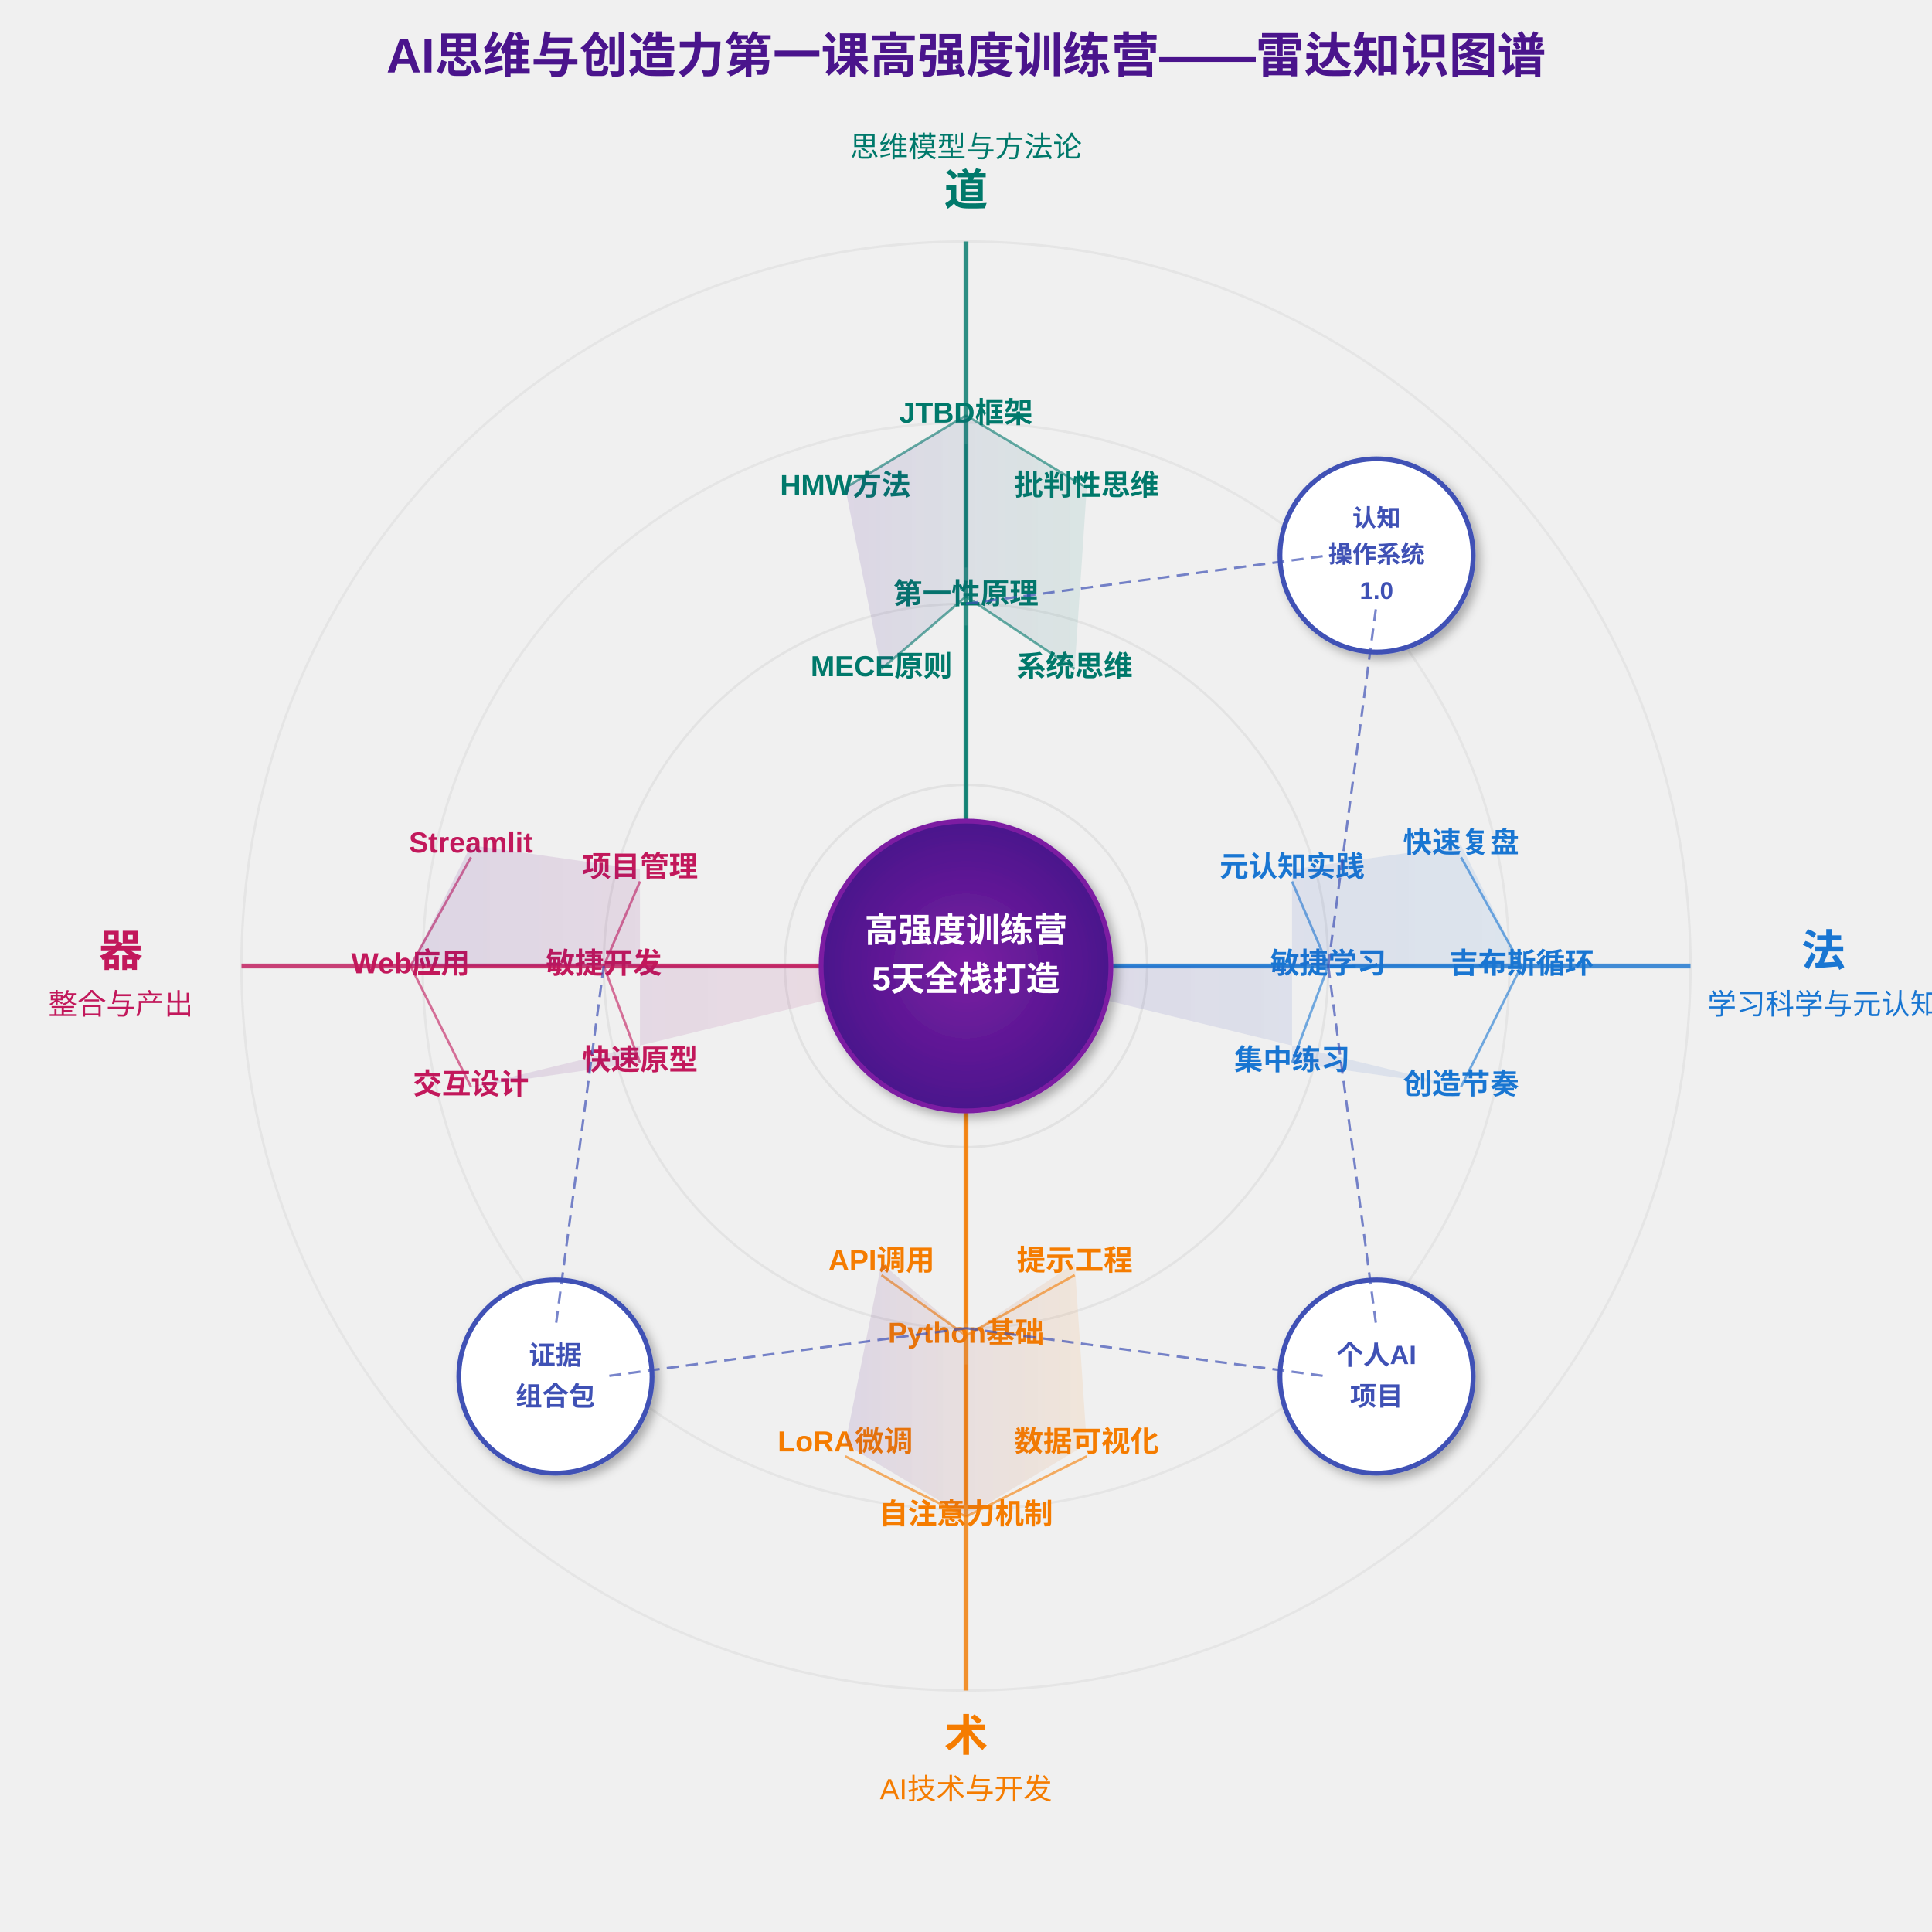
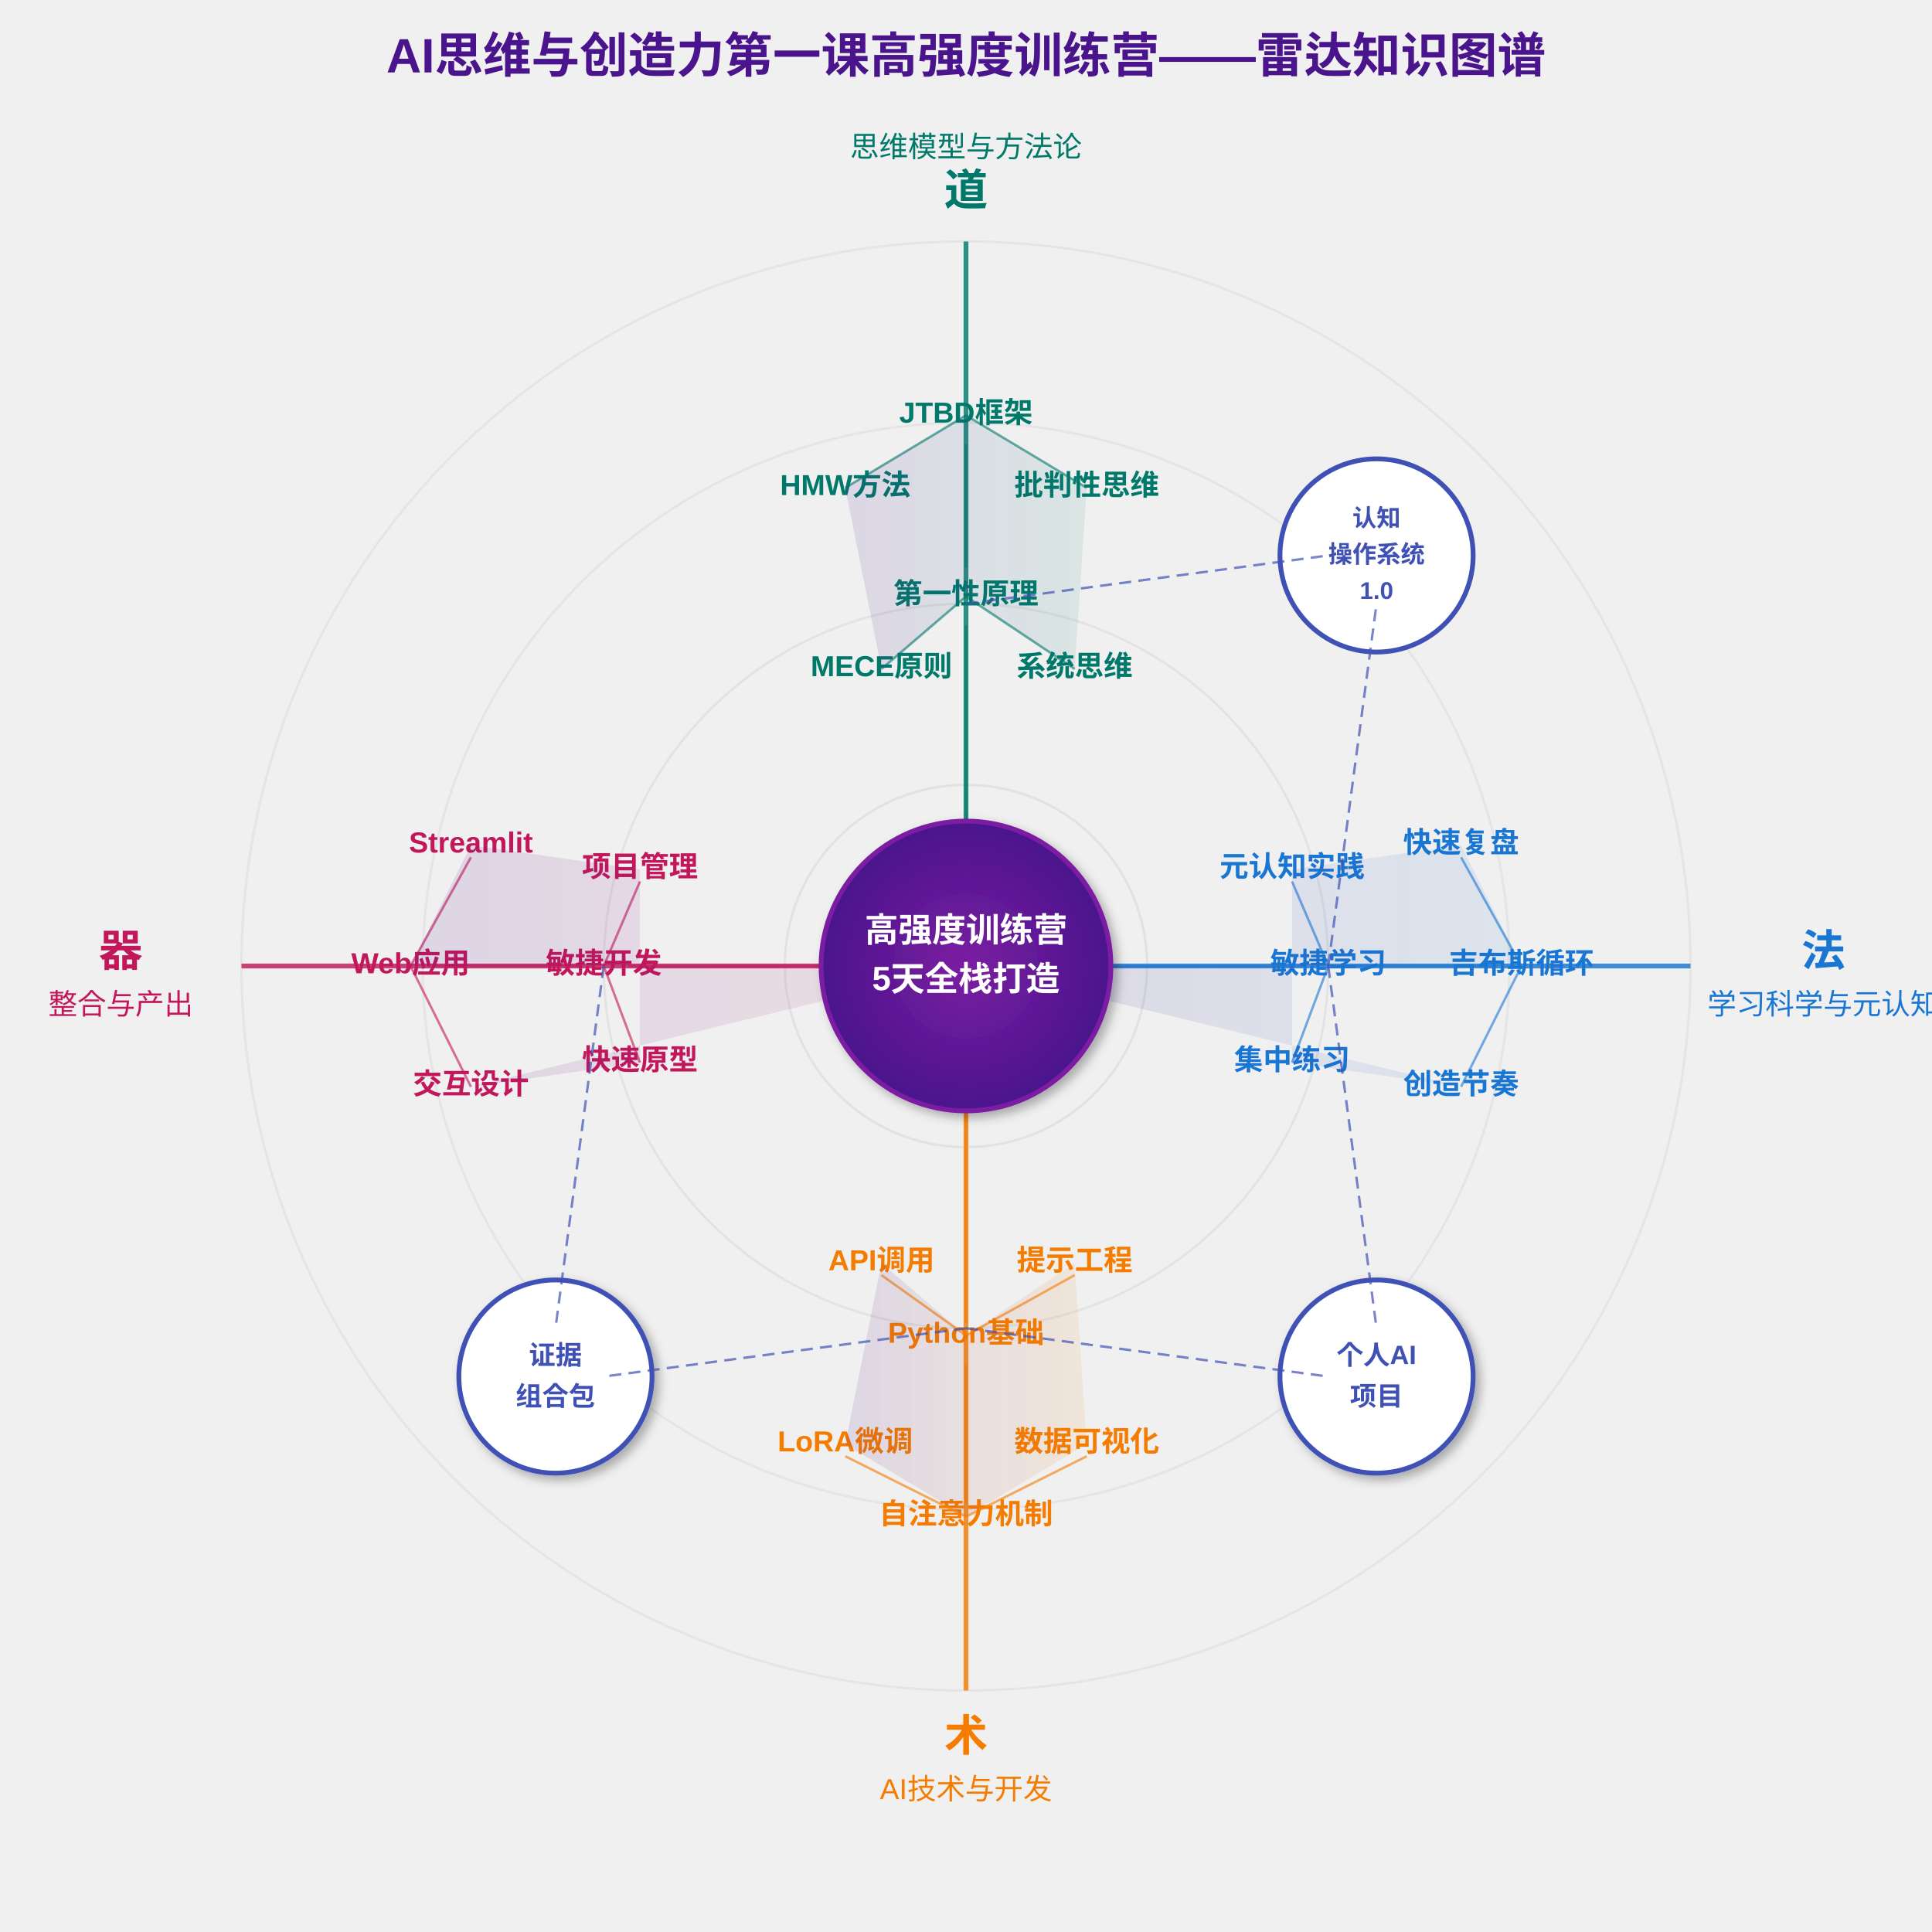
<svg xmlns="http://www.w3.org/2000/svg" width="800" height="800" viewBox="0 0 800 800">
  <defs>
    <radialGradient id="center-glow" cx="0.5" cy="0.5" r="0.5">
      <stop offset="0%" stop-color="#7b1fa2" stop-opacity="1" />
      <stop offset="100%" stop-color="#4a148c" stop-opacity="1" />
    </radialGradient>
    <linearGradient id="dao-gradient" x1="0%" y1="0%" x2="100%" y2="0%">
      <stop offset="0%" stop-color="#4a148c" stop-opacity="0.8" />
      <stop offset="100%" stop-color="#00796b" stop-opacity="0.6" />
    </linearGradient>
    <linearGradient id="fa-gradient" x1="0%" y1="0%" x2="100%" y2="0%">
      <stop offset="0%" stop-color="#4a148c" stop-opacity="0.8" />
      <stop offset="100%" stop-color="#1976d2" stop-opacity="0.6" />
    </linearGradient>
    <linearGradient id="shu-gradient" x1="0%" y1="0%" x2="100%" y2="0%">
      <stop offset="0%" stop-color="#4a148c" stop-opacity="0.8" />
      <stop offset="100%" stop-color="#f57c00" stop-opacity="0.6" />
    </linearGradient>
    <linearGradient id="qi-gradient" x1="0%" y1="0%" x2="100%" y2="0%">
      <stop offset="0%" stop-color="#4a148c" stop-opacity="0.8" />
      <stop offset="100%" stop-color="#c2185b" stop-opacity="0.6" />
    </linearGradient>
    <filter id="shadow" x="-20%" y="-20%" width="140%" height="140%">
      <feDropShadow dx="2" dy="2" stdDeviation="2" flood-opacity="0.3" />
    </filter>
    <linearGradient id="output-gradient" x1="0%" y1="0%" x2="100%" y2="100%">
      <stop offset="0%" stop-color="#3f51b5" stop-opacity="0.8" />
      <stop offset="100%" stop-color="#5c6bc0" stop-opacity="0.6" />
    </linearGradient>
  </defs>
  <text x="400" y="30" font-family="Arial, 'Hiragino Sans GB', 'Microsoft YaHei', sans-serif" font-size="20" fill="#4a148c" text-anchor="middle" font-weight="bold">AI思维与创造力第一课高强度训练营——雷达知识图谱</text>
  <g transform="translate(400, 400)">
    <circle cx="0" cy="0" r="300" fill="none" stroke="#e0e0e0" stroke-width="1" opacity="0.7" />
    <circle cx="0" cy="0" r="225" fill="none" stroke="#e0e0e0" stroke-width="1" opacity="0.7" />
    <circle cx="0" cy="0" r="150" fill="none" stroke="#e0e0e0" stroke-width="1" opacity="0.8" />
    <circle cx="0" cy="0" r="75" fill="none" stroke="#e0e0e0" stroke-width="1" opacity="0.9" />
    <line x1="0" y1="-300" x2="0" y2="300" stroke="#e0e0e0" stroke-width="1.5" opacity="0.9" />
    <line x1="-300" y1="0" x2="300" y2="0" stroke="#e0e0e0" stroke-width="1.5" opacity="0.9" />
    <line x1="0" y1="0" x2="0" y2="-300" stroke="#00796b" stroke-width="2" opacity="0.8" />
    <text x="0" y="-315" font-family="Arial, 'Hiragino Sans GB', 'Microsoft YaHei', sans-serif" font-size="18" fill="#00796b" text-anchor="middle" font-weight="bold">道</text>
    <text x="0" y="-335" font-family="Arial, 'Hiragino Sans GB', 'Microsoft YaHei', sans-serif" font-size="12" fill="#00796b" text-anchor="middle">思维模型与方法论</text>
    <text x="0" y="-150" font-family="Arial, 'Hiragino Sans GB', 'Microsoft YaHei', sans-serif" font-size="12" fill="#00796b" text-anchor="middle" font-weight="bold">第一性原理</text>
    <text x="-35" y="-120" font-family="Arial, 'Hiragino Sans GB', 'Microsoft YaHei', sans-serif" font-size="12" fill="#00796b" text-anchor="middle" font-weight="bold">MECE原则</text>
    <text x="45" y="-120" font-family="Arial, 'Hiragino Sans GB', 'Microsoft YaHei', sans-serif" font-size="12" fill="#00796b" text-anchor="middle" font-weight="bold">系统思维</text>
    <text x="0" y="-225" font-family="Arial, 'Hiragino Sans GB', 'Microsoft YaHei', sans-serif" font-size="12" fill="#00796b" text-anchor="middle" font-weight="bold">JTBD框架</text>
    <text x="-50" y="-195" font-family="Arial, 'Hiragino Sans GB', 'Microsoft YaHei', sans-serif" font-size="12" fill="#00796b" text-anchor="middle" font-weight="bold">HMW方法</text>
    <text x="50" y="-195" font-family="Arial, 'Hiragino Sans GB', 'Microsoft YaHei', sans-serif" font-size="12" fill="#00796b" text-anchor="middle" font-weight="bold">批判性思维</text>
    <line x1="0" y1="-60" x2="0" y2="-141" stroke="#00796b" stroke-width="1" opacity="0.6" />
    <line x1="0" y1="-165" x2="0" y2="-216" stroke="#00796b" stroke-width="1" opacity="0.6" />
    <line x1="0" y1="-153" x2="-35" y2="-123" stroke="#00796b" stroke-width="1" opacity="0.6" />
    <line x1="0" y1="-153" x2="45" y2="-123" stroke="#00796b" stroke-width="1" opacity="0.6" />
    <line x1="0" y1="-228" x2="-50" y2="-198" stroke="#00796b" stroke-width="1" opacity="0.6" />
    <line x1="0" y1="-228" x2="50" y2="-198" stroke="#00796b" stroke-width="1" opacity="0.6" />
    <path d="M 0 0 L 0 -228 L -50 -198 L -35 -123 L 0 -153 L 45 -123 L 50 -198 L 0 -228 Z" fill="url(#dao-gradient)" fill-opacity="0.15" />
    <line x1="0" y1="0" x2="300" y2="0" stroke="#1976d2" stroke-width="2" opacity="0.8" />
    <text x="355" y="0" font-family="Arial, 'Hiragino Sans GB', 'Microsoft YaHei', sans-serif" font-size="18" fill="#1976d2" text-anchor="middle" font-weight="bold">法</text>
    <text x="355" y="20" font-family="Arial, 'Hiragino Sans GB', 'Microsoft YaHei', sans-serif" font-size="12" fill="#1976d2" text-anchor="middle">学习科学与元认知</text>
    <text x="150" y="3" font-family="Arial, 'Hiragino Sans GB', 'Microsoft YaHei', sans-serif" font-size="12" fill="#1976d2" text-anchor="middle" font-weight="bold">敏捷学习</text>
    <text x="135" y="-37" font-family="Arial, 'Hiragino Sans GB', 'Microsoft YaHei', sans-serif" font-size="12" fill="#1976d2" text-anchor="middle" font-weight="bold">元认知实践</text>
    <text x="135" y="43" font-family="Arial, 'Hiragino Sans GB', 'Microsoft YaHei', sans-serif" font-size="12" fill="#1976d2" text-anchor="middle" font-weight="bold">集中练习</text>
    <text x="230" y="3" font-family="Arial, 'Hiragino Sans GB', 'Microsoft YaHei', sans-serif" font-size="12" fill="#1976d2" text-anchor="middle" font-weight="bold">吉布斯循环</text>
    <text x="205" y="-47" font-family="Arial, 'Hiragino Sans GB', 'Microsoft YaHei', sans-serif" font-size="12" fill="#1976d2" text-anchor="middle" font-weight="bold">快速复盘</text>
    <text x="205" y="53" font-family="Arial, 'Hiragino Sans GB', 'Microsoft YaHei', sans-serif" font-size="12" fill="#1976d2" text-anchor="middle" font-weight="bold">创造节奏</text>
    <line x1="60" y1="0" x2="140" y2="0" stroke="#1976d2" stroke-width="1" opacity="0.6" />
    <line x1="160" y1="0" x2="220" y2="0" stroke="#1976d2" stroke-width="1" opacity="0.6" />
    <line x1="150" y1="0" x2="135" y2="-35" stroke="#1976d2" stroke-width="1" opacity="0.6" />
    <line x1="150" y1="0" x2="135" y2="40" stroke="#1976d2" stroke-width="1" opacity="0.6" />
    <line x1="230" y1="0" x2="205" y2="-45" stroke="#1976d2" stroke-width="1" opacity="0.6" />
    <line x1="230" y1="0" x2="205" y2="50" stroke="#1976d2" stroke-width="1" opacity="0.6" />
    <path d="M 0 0 L 150 0 L 230 0 L 205 -50 L 135 -40 L 135 40 L 205 50 Z" fill="url(#fa-gradient)" fill-opacity="0.15" />
    <line x1="0" y1="0" x2="0" y2="300" stroke="#f57c00" stroke-width="2" opacity="0.8" />
    <text x="0" y="325" font-family="Arial, 'Hiragino Sans GB', 'Microsoft YaHei', sans-serif" font-size="18" fill="#f57c00" text-anchor="middle" font-weight="bold">术</text>
    <text x="0" y="345" font-family="Arial, 'Hiragino Sans GB', 'Microsoft YaHei', sans-serif" font-size="12" fill="#f57c00" text-anchor="middle">AI技术与开发</text>
    <text x="0" y="156" font-family="Arial, 'Hiragino Sans GB', 'Microsoft YaHei', sans-serif" font-size="12" fill="#f57c00" text-anchor="middle" font-weight="bold">Python基础</text>
    <text x="-35" y="126" font-family="Arial, 'Hiragino Sans GB', 'Microsoft YaHei', sans-serif" font-size="12" fill="#f57c00" text-anchor="middle" font-weight="bold">API调用</text>
    <text x="45" y="126" font-family="Arial, 'Hiragino Sans GB', 'Microsoft YaHei', sans-serif" font-size="12" fill="#f57c00" text-anchor="middle" font-weight="bold">提示工程</text>
    <text x="0" y="231" font-family="Arial, 'Hiragino Sans GB', 'Microsoft YaHei', sans-serif" font-size="12" fill="#f57c00" text-anchor="middle" font-weight="bold">自注意力机制</text>
    <text x="-50" y="201" font-family="Arial, 'Hiragino Sans GB', 'Microsoft YaHei', sans-serif" font-size="12" fill="#f57c00" text-anchor="middle" font-weight="bold">LoRA微调</text>
    <text x="50" y="201" font-family="Arial, 'Hiragino Sans GB', 'Microsoft YaHei', sans-serif" font-size="12" fill="#f57c00" text-anchor="middle" font-weight="bold">数据可视化</text>
    <line x1="0" y1="60" x2="0" y2="148" stroke="#f57c00" stroke-width="1" opacity="0.6" />
    <line x1="0" y1="165" x2="0" y2="223" stroke="#f57c00" stroke-width="1" opacity="0.6" />
    <line x1="0" y1="153" x2="-35" y2="128" stroke="#f57c00" stroke-width="1" opacity="0.6" />
    <line x1="0" y1="153" x2="45" y2="128" stroke="#f57c00" stroke-width="1" opacity="0.6" />
    <line x1="0" y1="228" x2="-50" y2="203" stroke="#f57c00" stroke-width="1" opacity="0.6" />
    <line x1="0" y1="228" x2="50" y2="203" stroke="#f57c00" stroke-width="1" opacity="0.6" />
    <path d="M 0 0 L 0 153 L -35 123 L -50 198 L 0 228 L 50 198 L 45 123 L 0 153 Z" fill="url(#shu-gradient)" fill-opacity="0.15" />
    <line x1="0" y1="0" x2="-300" y2="0" stroke="#c2185b" stroke-width="2" opacity="0.8" />
    <text x="-350" y="0" font-family="Arial, 'Hiragino Sans GB', 'Microsoft YaHei', sans-serif" font-size="18" fill="#c2185b" text-anchor="middle" font-weight="bold">器</text>
    <text x="-350" y="20" font-family="Arial, 'Hiragino Sans GB', 'Microsoft YaHei', sans-serif" font-size="12" fill="#c2185b" text-anchor="middle">整合与产出</text>
    <text x="-150" y="3" font-family="Arial, 'Hiragino Sans GB', 'Microsoft YaHei', sans-serif" font-size="12" fill="#c2185b" text-anchor="middle" font-weight="bold">敏捷开发</text>
    <text x="-135" y="-37" font-family="Arial, 'Hiragino Sans GB', 'Microsoft YaHei', sans-serif" font-size="12" fill="#c2185b" text-anchor="middle" font-weight="bold">项目管理</text>
    <text x="-135" y="43" font-family="Arial, 'Hiragino Sans GB', 'Microsoft YaHei', sans-serif" font-size="12" fill="#c2185b" text-anchor="middle" font-weight="bold">快速原型</text>
    <text x="-230" y="3" font-family="Arial, 'Hiragino Sans GB', 'Microsoft YaHei', sans-serif" font-size="12" fill="#c2185b" text-anchor="middle" font-weight="bold">Web应用</text>
    <text x="-205" y="-47" font-family="Arial, 'Hiragino Sans GB', 'Microsoft YaHei', sans-serif" font-size="12" fill="#c2185b" text-anchor="middle" font-weight="bold">Streamlit</text>
    <text x="-205" y="53" font-family="Arial, 'Hiragino Sans GB', 'Microsoft YaHei', sans-serif" font-size="12" fill="#c2185b" text-anchor="middle" font-weight="bold">交互设计</text>
    <line x1="-60" y1="0" x2="-140" y2="0" stroke="#c2185b" stroke-width="1" opacity="0.6" />
    <line x1="-160" y1="0" x2="-220" y2="0" stroke="#c2185b" stroke-width="1" opacity="0.6" />
    <line x1="-150" y1="0" x2="-135" y2="-35" stroke="#c2185b" stroke-width="1" opacity="0.6" />
    <line x1="-150" y1="0" x2="-135" y2="40" stroke="#c2185b" stroke-width="1" opacity="0.6" />
    <line x1="-230" y1="0" x2="-205" y2="-45" stroke="#c2185b" stroke-width="1" opacity="0.6" />
    <line x1="-230" y1="0" x2="-205" y2="50" stroke="#c2185b" stroke-width="1" opacity="0.6" />
    <path d="M 0 0 L -150 0 L -230 0 L -205 -50 L -135 -40 L -135 40 L -205 50 Z" fill="url(#qi-gradient)" fill-opacity="0.15" />
    <g transform="translate(170, 170)">
      <circle cx="0" cy="0" r="40" fill="white" stroke="#3f51b5" stroke-width="2" filter="url(#shadow)" />
      <text x="0" y="-5" font-family="Arial, 'Hiragino Sans GB', 'Microsoft YaHei', sans-serif" font-size="11" fill="#3f51b5" text-anchor="middle" font-weight="bold">个人AI</text>
      <text x="0" y="12" font-family="Arial, 'Hiragino Sans GB', 'Microsoft YaHei', sans-serif" font-size="11" fill="#3f51b5" text-anchor="middle" font-weight="bold">项目</text>
    </g>
    <g transform="translate(-170, 170)">
      <circle cx="0" cy="0" r="40" fill="white" stroke="#3f51b5" stroke-width="2" filter="url(#shadow)" />
      <text x="0" y="-5" font-family="Arial, 'Hiragino Sans GB', 'Microsoft YaHei', sans-serif" font-size="11" fill="#3f51b5" text-anchor="middle" font-weight="bold">证据</text>
      <text x="0" y="12" font-family="Arial, 'Hiragino Sans GB', 'Microsoft YaHei', sans-serif" font-size="11" fill="#3f51b5" text-anchor="middle" font-weight="bold">组合包</text>
    </g>
    <g transform="translate(170, -170)">
-       <circle cx="0" cy="0" r="40" fill="white" stroke="#3f51b5" stroke-width="2" filter="url(#shadow)" />
+       <circle cx="0" cy="0" r="40" fill="white" stroke="#3f51b5" stroke-width="2" filter="url(#sha#dow)" />
      <text x="0" y="-12" font-family="Arial, 'Hiragino Sans GB', 'Microsoft YaHei', sans-serif" font-size="10" fill="#3f51b5" text-anchor="middle" font-weight="bold">认知</text>
      <text x="0" y="3" font-family="Arial, 'Hiragino Sans GB', 'Microsoft YaHei', sans-serif" font-size="10" fill="#3f51b5" text-anchor="middle" font-weight="bold">操作系统</text>
      <text x="0" y="18" font-family="Arial, 'Hiragino Sans GB', 'Microsoft YaHei', sans-serif" font-size="10" fill="#3f51b5" text-anchor="middle" font-weight="bold">1.0</text>
    </g>
    <line x1="150" y1="0" x2="170" y2="150" stroke="#3f51b5" stroke-width="1" stroke-dasharray="5,3" opacity="0.7" />
    <line x1="0" y1="150" x2="150" y2="170" stroke="#3f51b5" stroke-width="1" stroke-dasharray="5,3" opacity="0.7" />
    <line x1="-150" y1="0" x2="-170" y2="150" stroke="#3f51b5" stroke-width="1" stroke-dasharray="5,3" opacity="0.7" />
    <line x1="0" y1="150" x2="-150" y2="170" stroke="#3f51b5" stroke-width="1" stroke-dasharray="5,3" opacity="0.7" />
    <line x1="150" y1="0" x2="170" y2="-150" stroke="#3f51b5" stroke-width="1" stroke-dasharray="5,3" opacity="0.7" />
    <line x1="0" y1="-150" x2="150" y2="-170" stroke="#3f51b5" stroke-width="1" stroke-dasharray="5,3" opacity="0.7" />
    <circle cx="0" cy="0" r="60" fill="url(#center-glow)" stroke="#7b1fa2" stroke-width="2" filter="url(#shadow)" />
    <text x="0" y="-10" font-family="Arial, 'Hiragino Sans GB', 'Microsoft YaHei', sans-serif" font-size="14" fill="white" text-anchor="middle" font-weight="bold">高强度训练营</text>
    <text x="0" y="10" font-family="Arial, 'Hiragino Sans GB', 'Microsoft YaHei', sans-serif" font-size="14" fill="white" text-anchor="middle" font-weight="bold">5天全栈打造</text>
  </g>
</svg>
